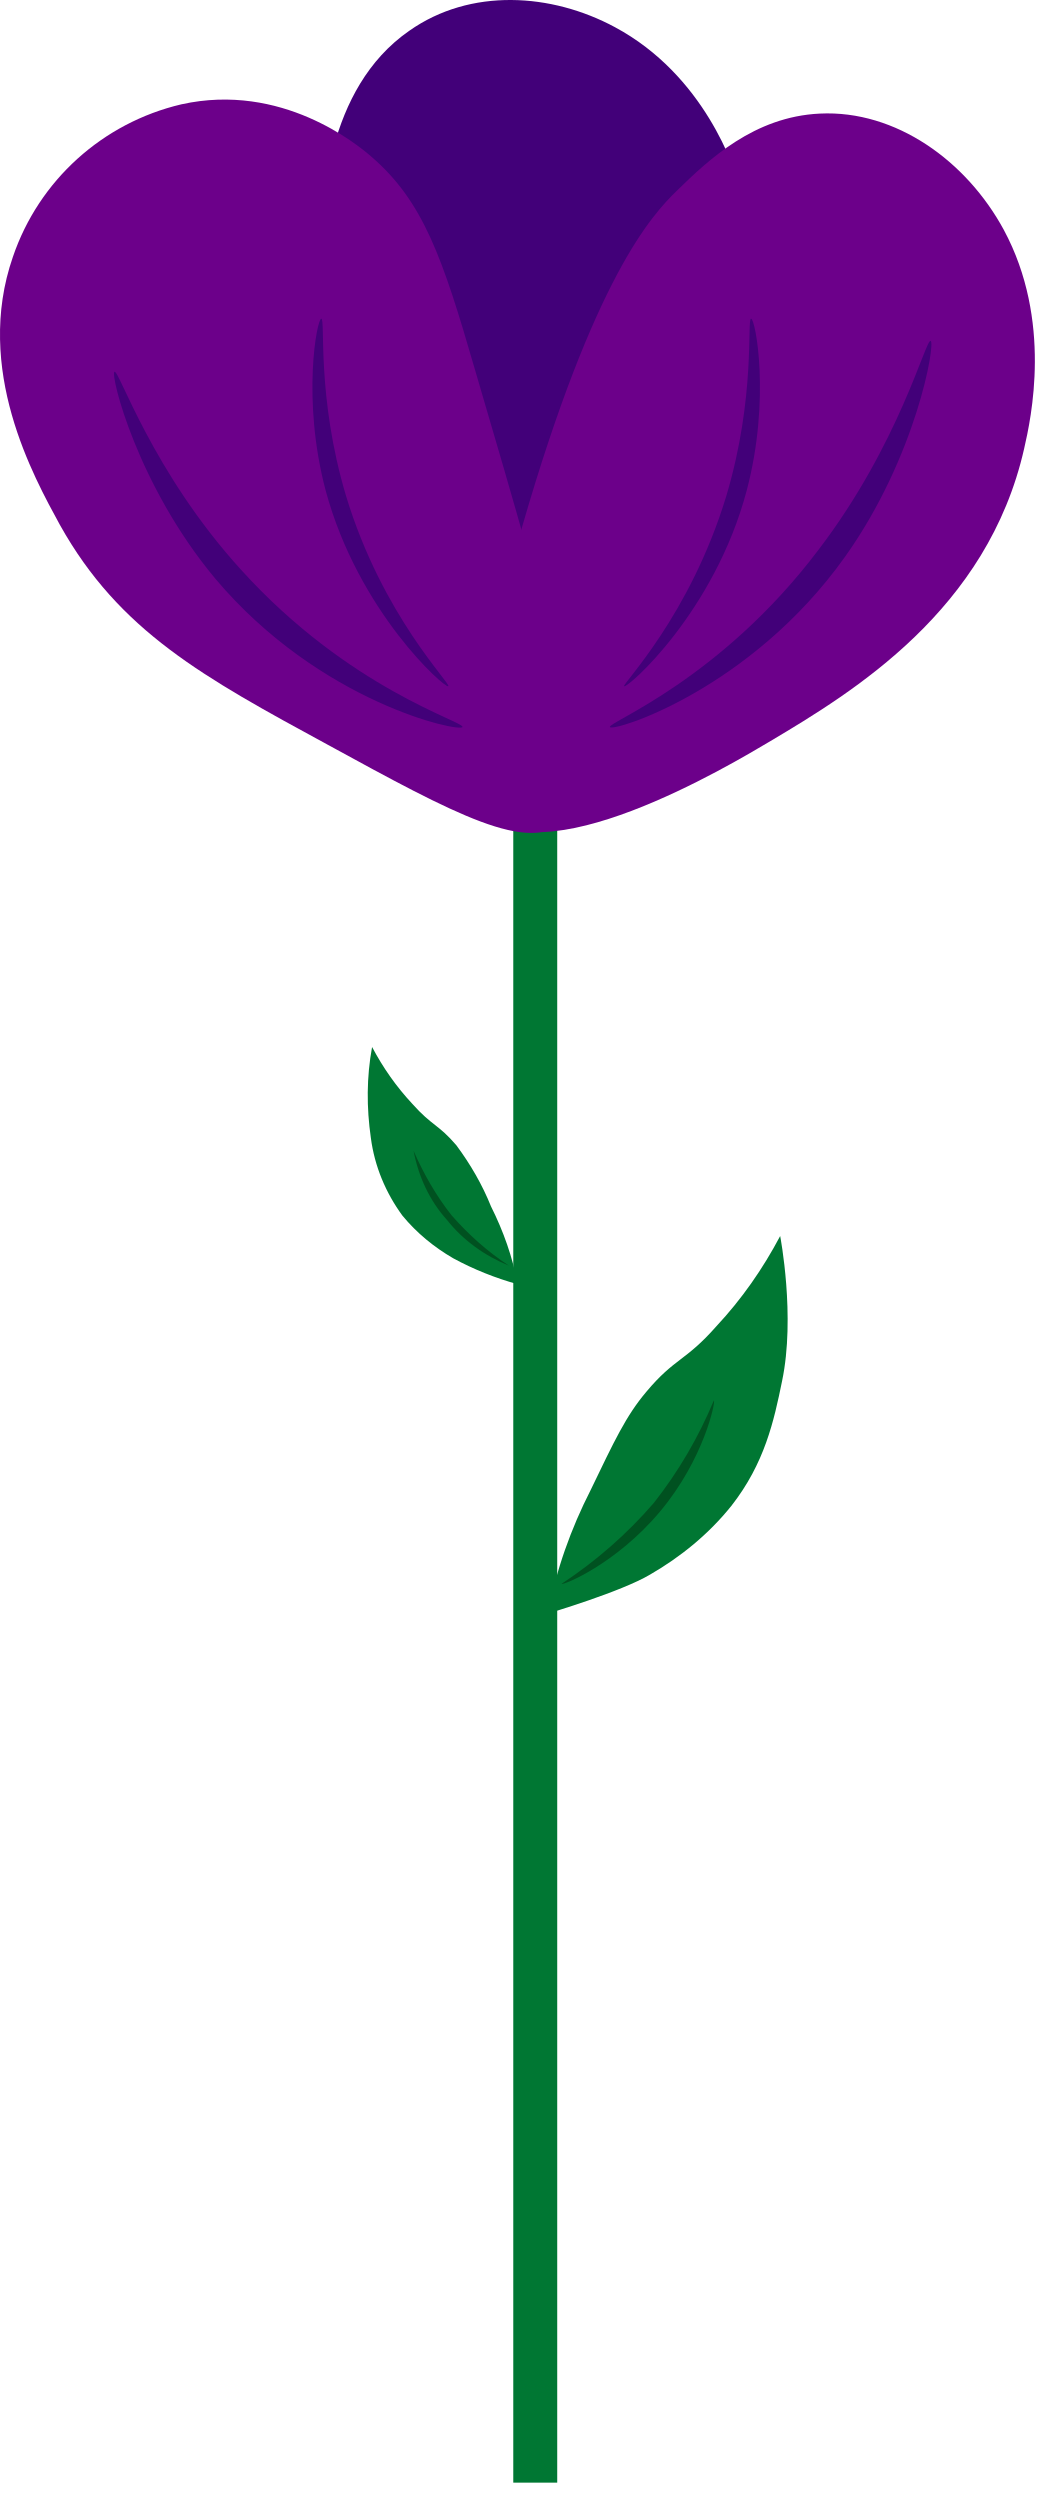
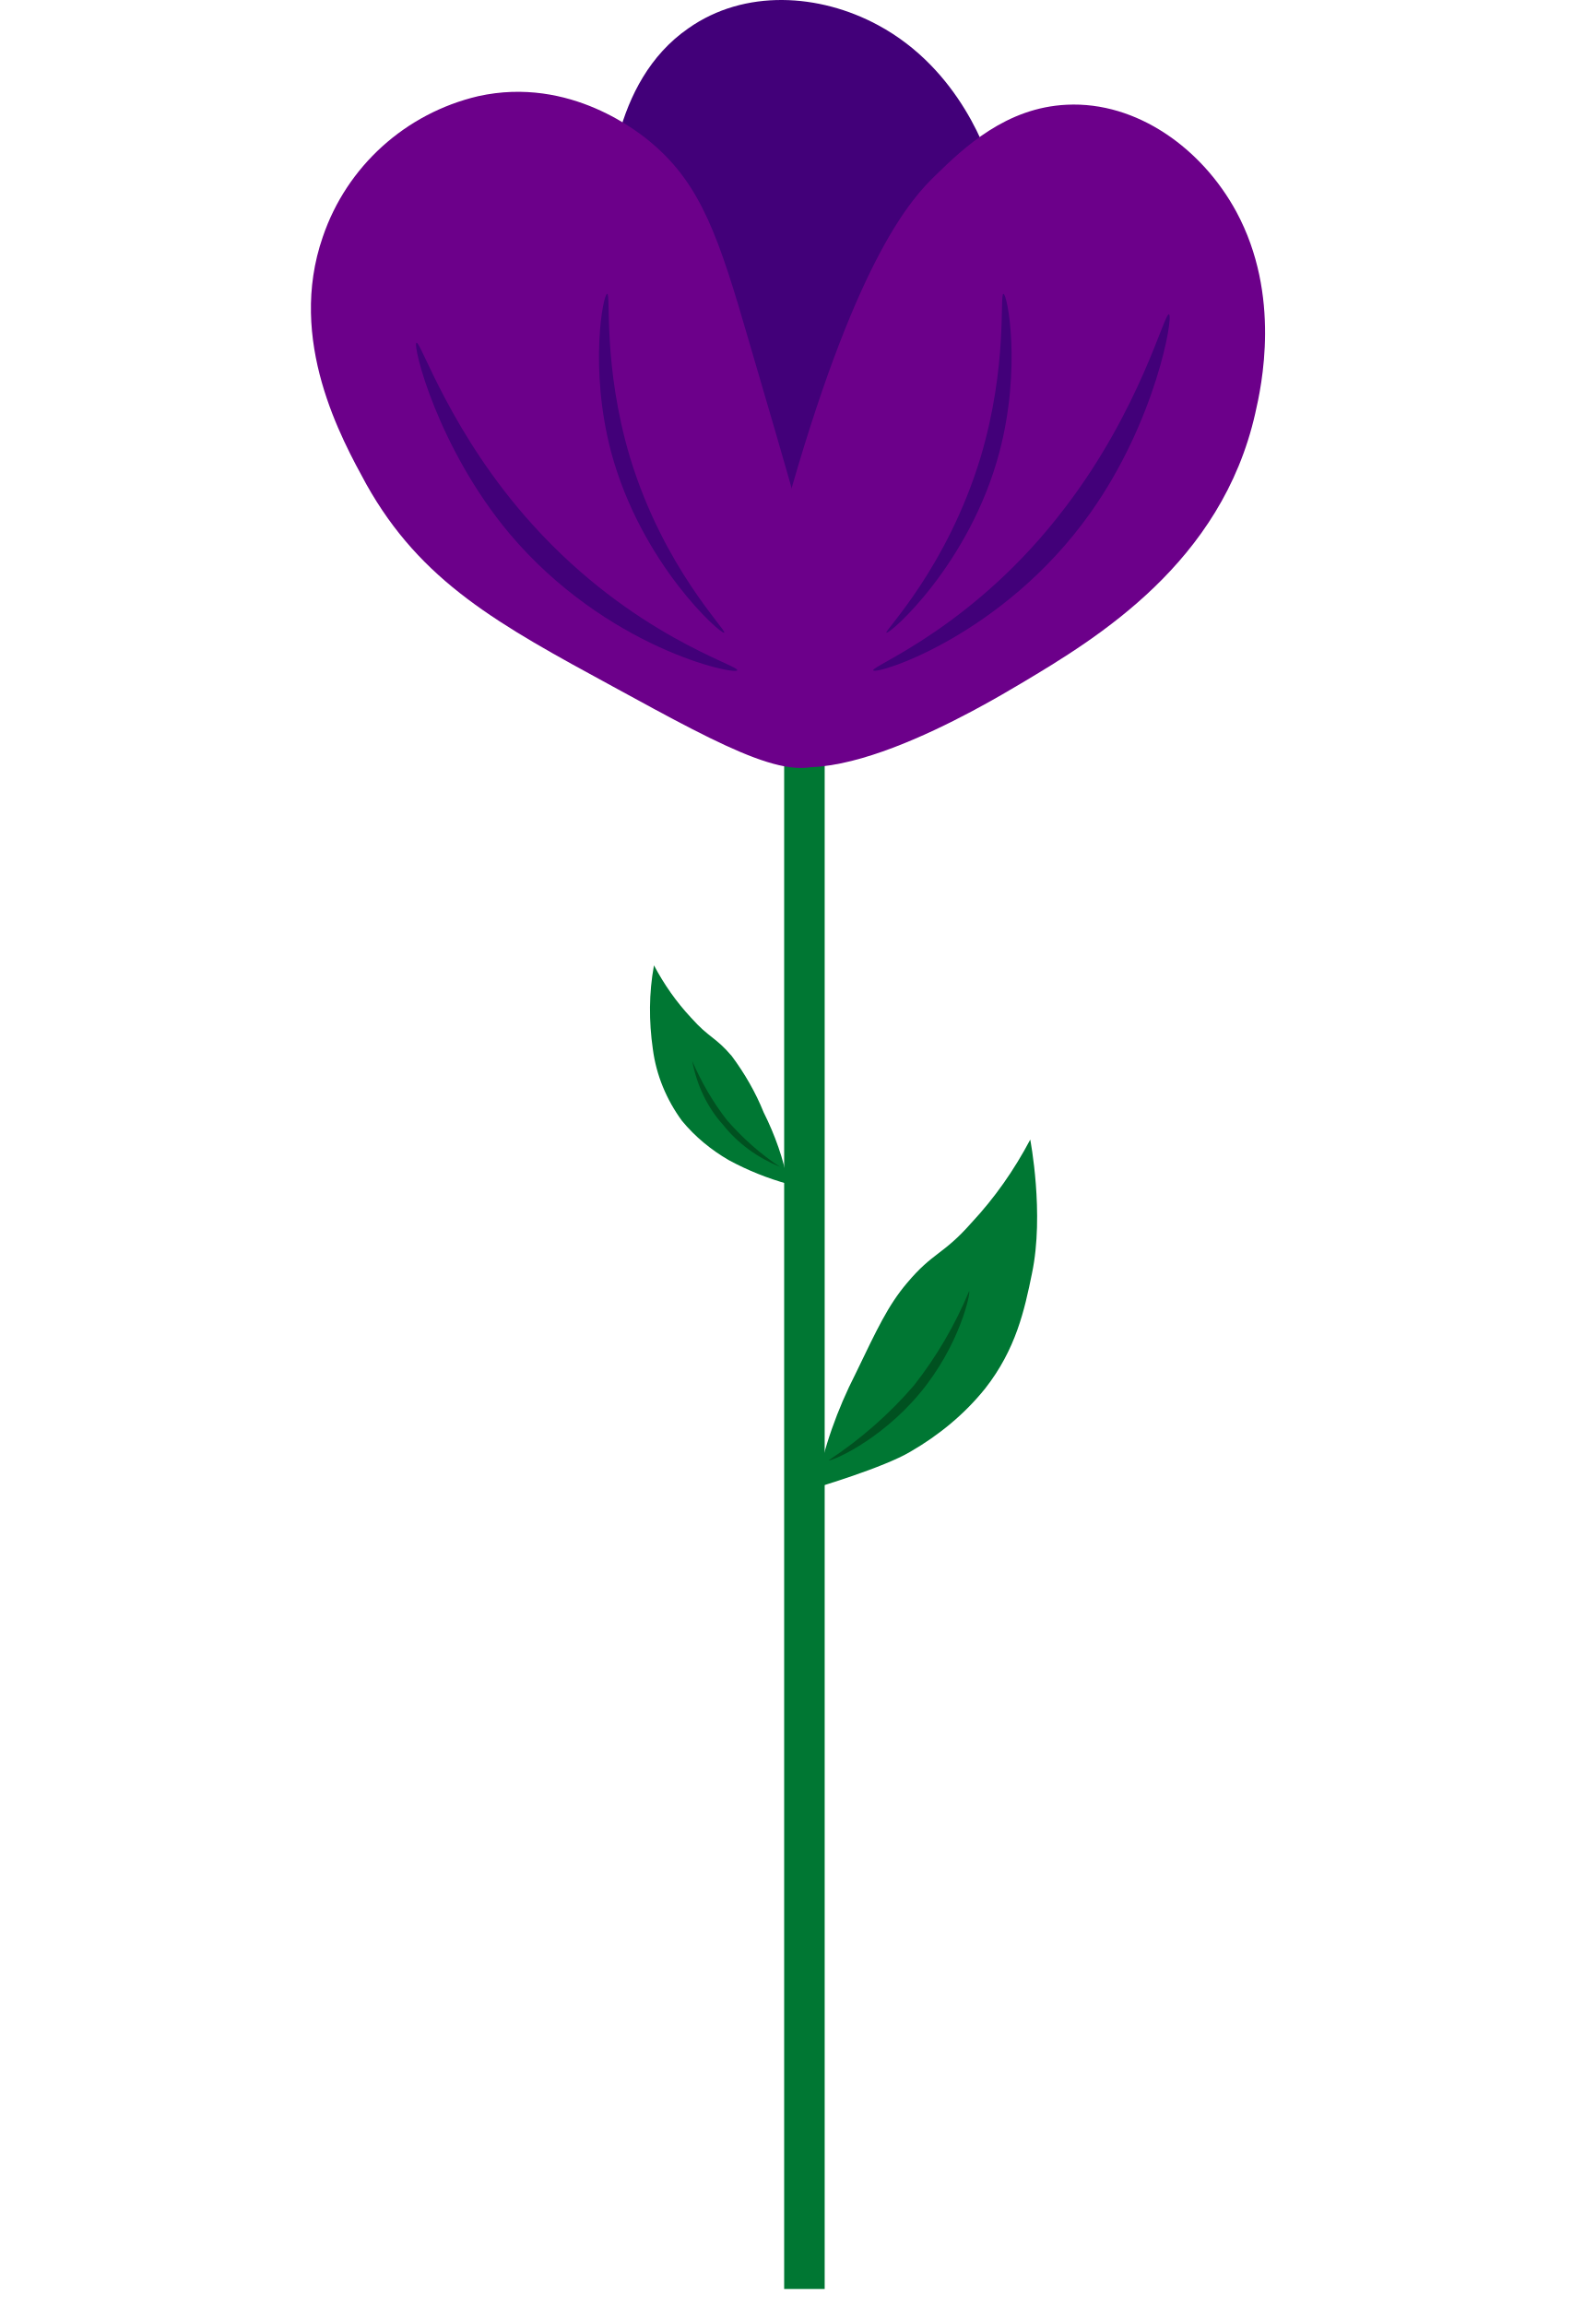
- <svg xmlns="http://www.w3.org/2000/svg" width="30" height="71" viewBox="0 0 30 71" fill="none">
+ <svg xmlns="http://www.w3.org/2000/svg" width="18" height="26" viewBox="0 0 30 71" fill="none">
  <path d="M14.7 36.472C14.559 35.7 14.295 34.963 13.944 34.261C13.697 33.647 13.363 33.068 12.959 32.524C12.449 31.928 12.273 31.98 11.71 31.349C11.253 30.858 10.883 30.331 10.567 29.735C10.409 30.594 10.409 31.454 10.532 32.314C10.637 33.121 10.954 33.875 11.429 34.524C11.833 35.015 12.326 35.419 12.871 35.735C13.451 36.05 14.067 36.296 14.7 36.472Z" fill="#007733" />
  <path d="M14.454 35.945C13.838 35.542 13.293 35.05 12.818 34.507C12.378 33.945 12.027 33.331 11.745 32.682C11.886 33.419 12.202 34.103 12.695 34.647C13.152 35.226 13.768 35.665 14.454 35.945Z" fill="#005120" />
  <path d="M15.825 22.752H14.577V70.507H15.825V22.752Z" fill="#007733" />
  <path d="M16.406 22.752C15.14 22.805 14.032 20.647 12.097 16.84C10.215 13.138 8.949 10.665 9.072 7.366C9.125 5.858 9.248 2.524 11.622 0.875C13.364 -0.353 15.668 -0.195 17.461 0.77C20.012 2.138 20.873 4.805 21.014 5.314C21.595 7.226 21.26 8.752 20.486 11.682C18.552 19.015 17.567 22.7 16.406 22.752Z" fill="#420079" />
  <path d="M13.592 22.98C15.263 25.015 20.75 21.717 21.876 21.05C24.233 19.647 28.049 17.331 29.087 12.735C29.28 11.893 29.896 9.103 28.506 6.524C27.451 4.577 25.446 3.121 23.283 3.226C21.419 3.314 20.135 4.524 19.22 5.419C18.517 6.103 16.881 7.858 14.823 14.98C13.469 19.647 12.801 22.015 13.592 22.98Z" fill="#6C008A" />
  <path d="M16.037 23.314C15.017 24.261 12.941 23.138 9.318 21.156C5.766 19.226 3.391 17.928 1.703 14.91C0.947 13.524 -0.742 10.489 0.366 7.296C1.105 5.121 2.916 3.489 5.15 2.963C7.999 2.331 10.145 4.103 10.532 4.437C12.027 5.717 12.572 7.331 13.486 10.489C15.826 18.454 16.969 22.454 16.037 23.314Z" fill="#6C008A" />
  <path d="M17.32 20.647C17.391 20.805 21.313 19.594 24.004 15.805C26.026 12.963 26.572 9.752 26.431 9.682C26.29 9.612 25.551 12.594 23.247 15.612C20.469 19.296 17.268 20.507 17.32 20.647Z" fill="#420079" />
  <path d="M13.134 20.647C13.064 20.805 9.089 19.963 6.117 16.437C3.901 13.787 3.127 10.647 3.25 10.559C3.373 10.472 4.306 13.384 6.838 16.173C9.916 19.577 13.187 20.489 13.134 20.647Z" fill="#420079" />
  <path d="M17.725 19.489C17.813 19.559 20.293 17.384 21.207 13.928C21.893 11.331 21.454 9.051 21.331 9.051C21.207 9.051 21.471 11.261 20.627 14.086C19.589 17.507 17.655 19.437 17.725 19.489Z" fill="#420079" />
  <path d="M12.73 19.489C12.642 19.559 10.18 17.384 9.248 13.928C8.562 11.331 9.002 9.051 9.125 9.051C9.248 9.051 8.984 11.261 9.828 14.086C10.866 17.507 12.836 19.437 12.73 19.489Z" fill="#420079" />
  <path d="M15.562 45.823C15.791 44.594 16.213 43.419 16.776 42.314C17.444 40.928 17.778 40.209 18.358 39.524C19.167 38.559 19.466 38.665 20.346 37.665C21.067 36.893 21.665 36.033 22.157 35.103C22.157 35.103 22.597 37.384 22.21 39.226C21.981 40.349 21.718 41.559 20.768 42.77C20.135 43.559 19.343 44.209 18.464 44.717C17.637 45.209 15.562 45.823 15.562 45.823Z" fill="#007733" />
  <path d="M15.949 44.98C16.934 44.331 17.813 43.559 18.569 42.682C19.273 41.787 19.835 40.822 20.275 39.77C20.328 39.805 19.994 41.437 18.745 42.928C17.496 44.419 15.984 45.033 15.949 44.98Z" fill="#005120" />
</svg>
